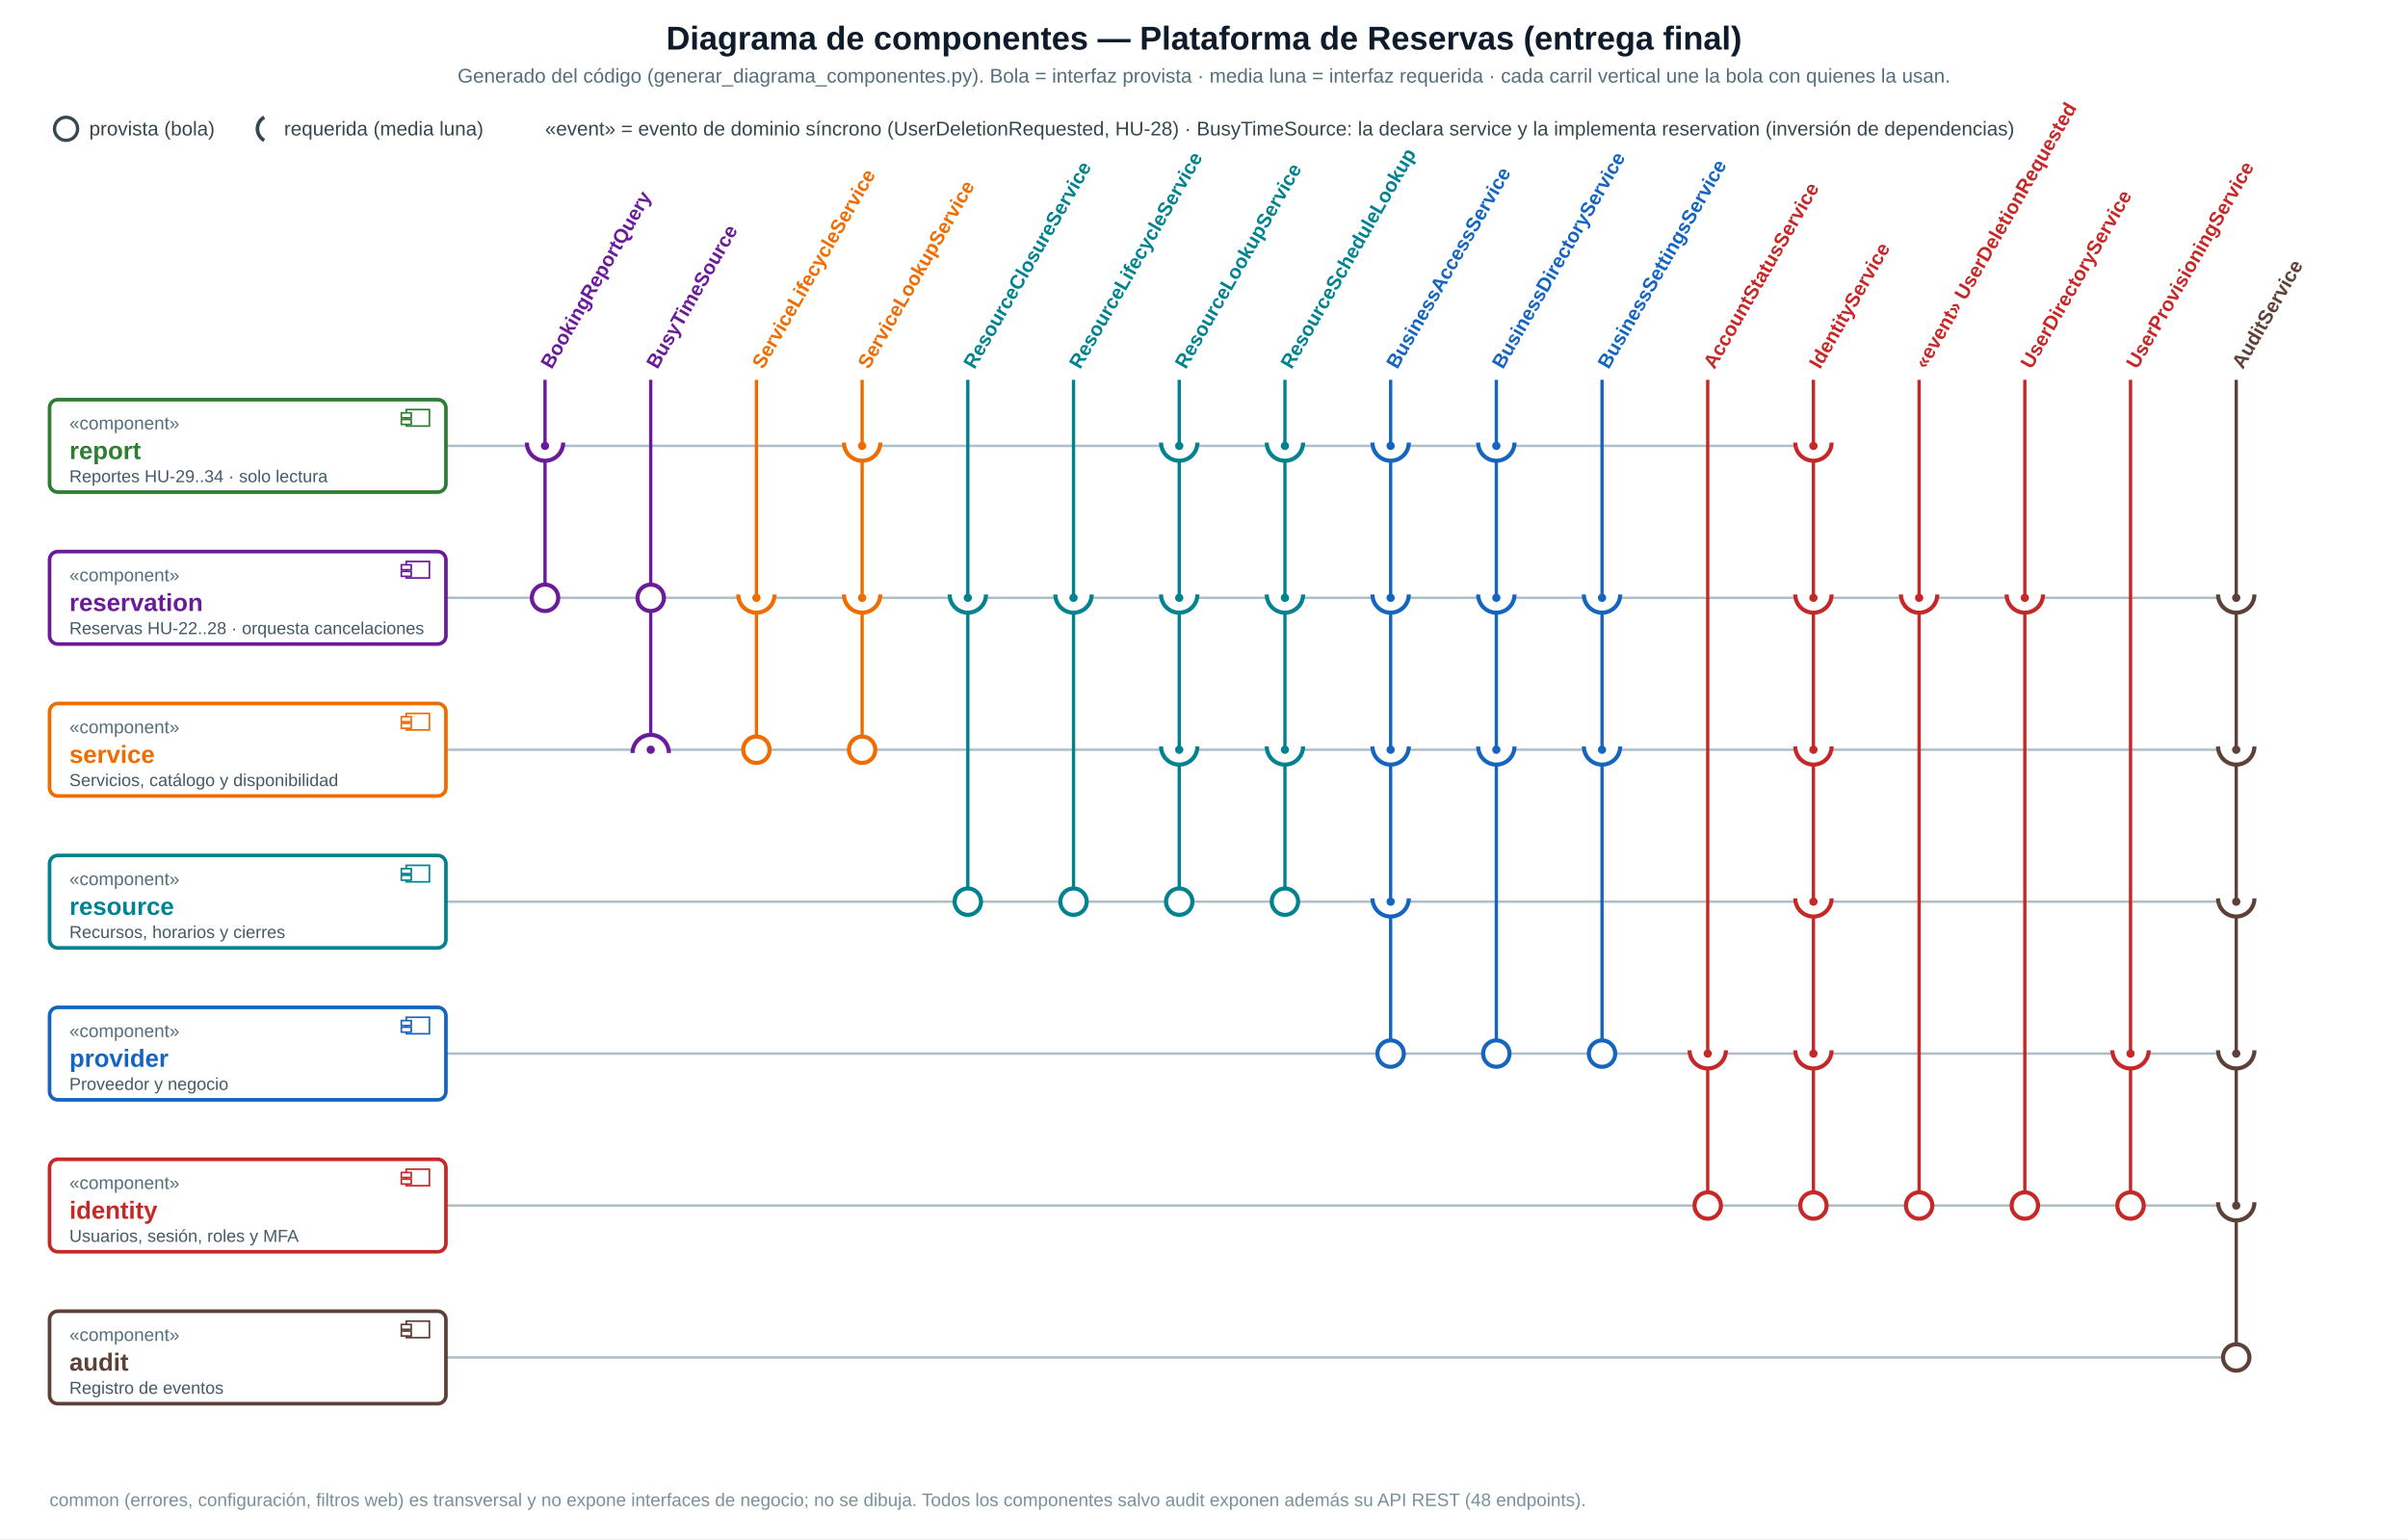
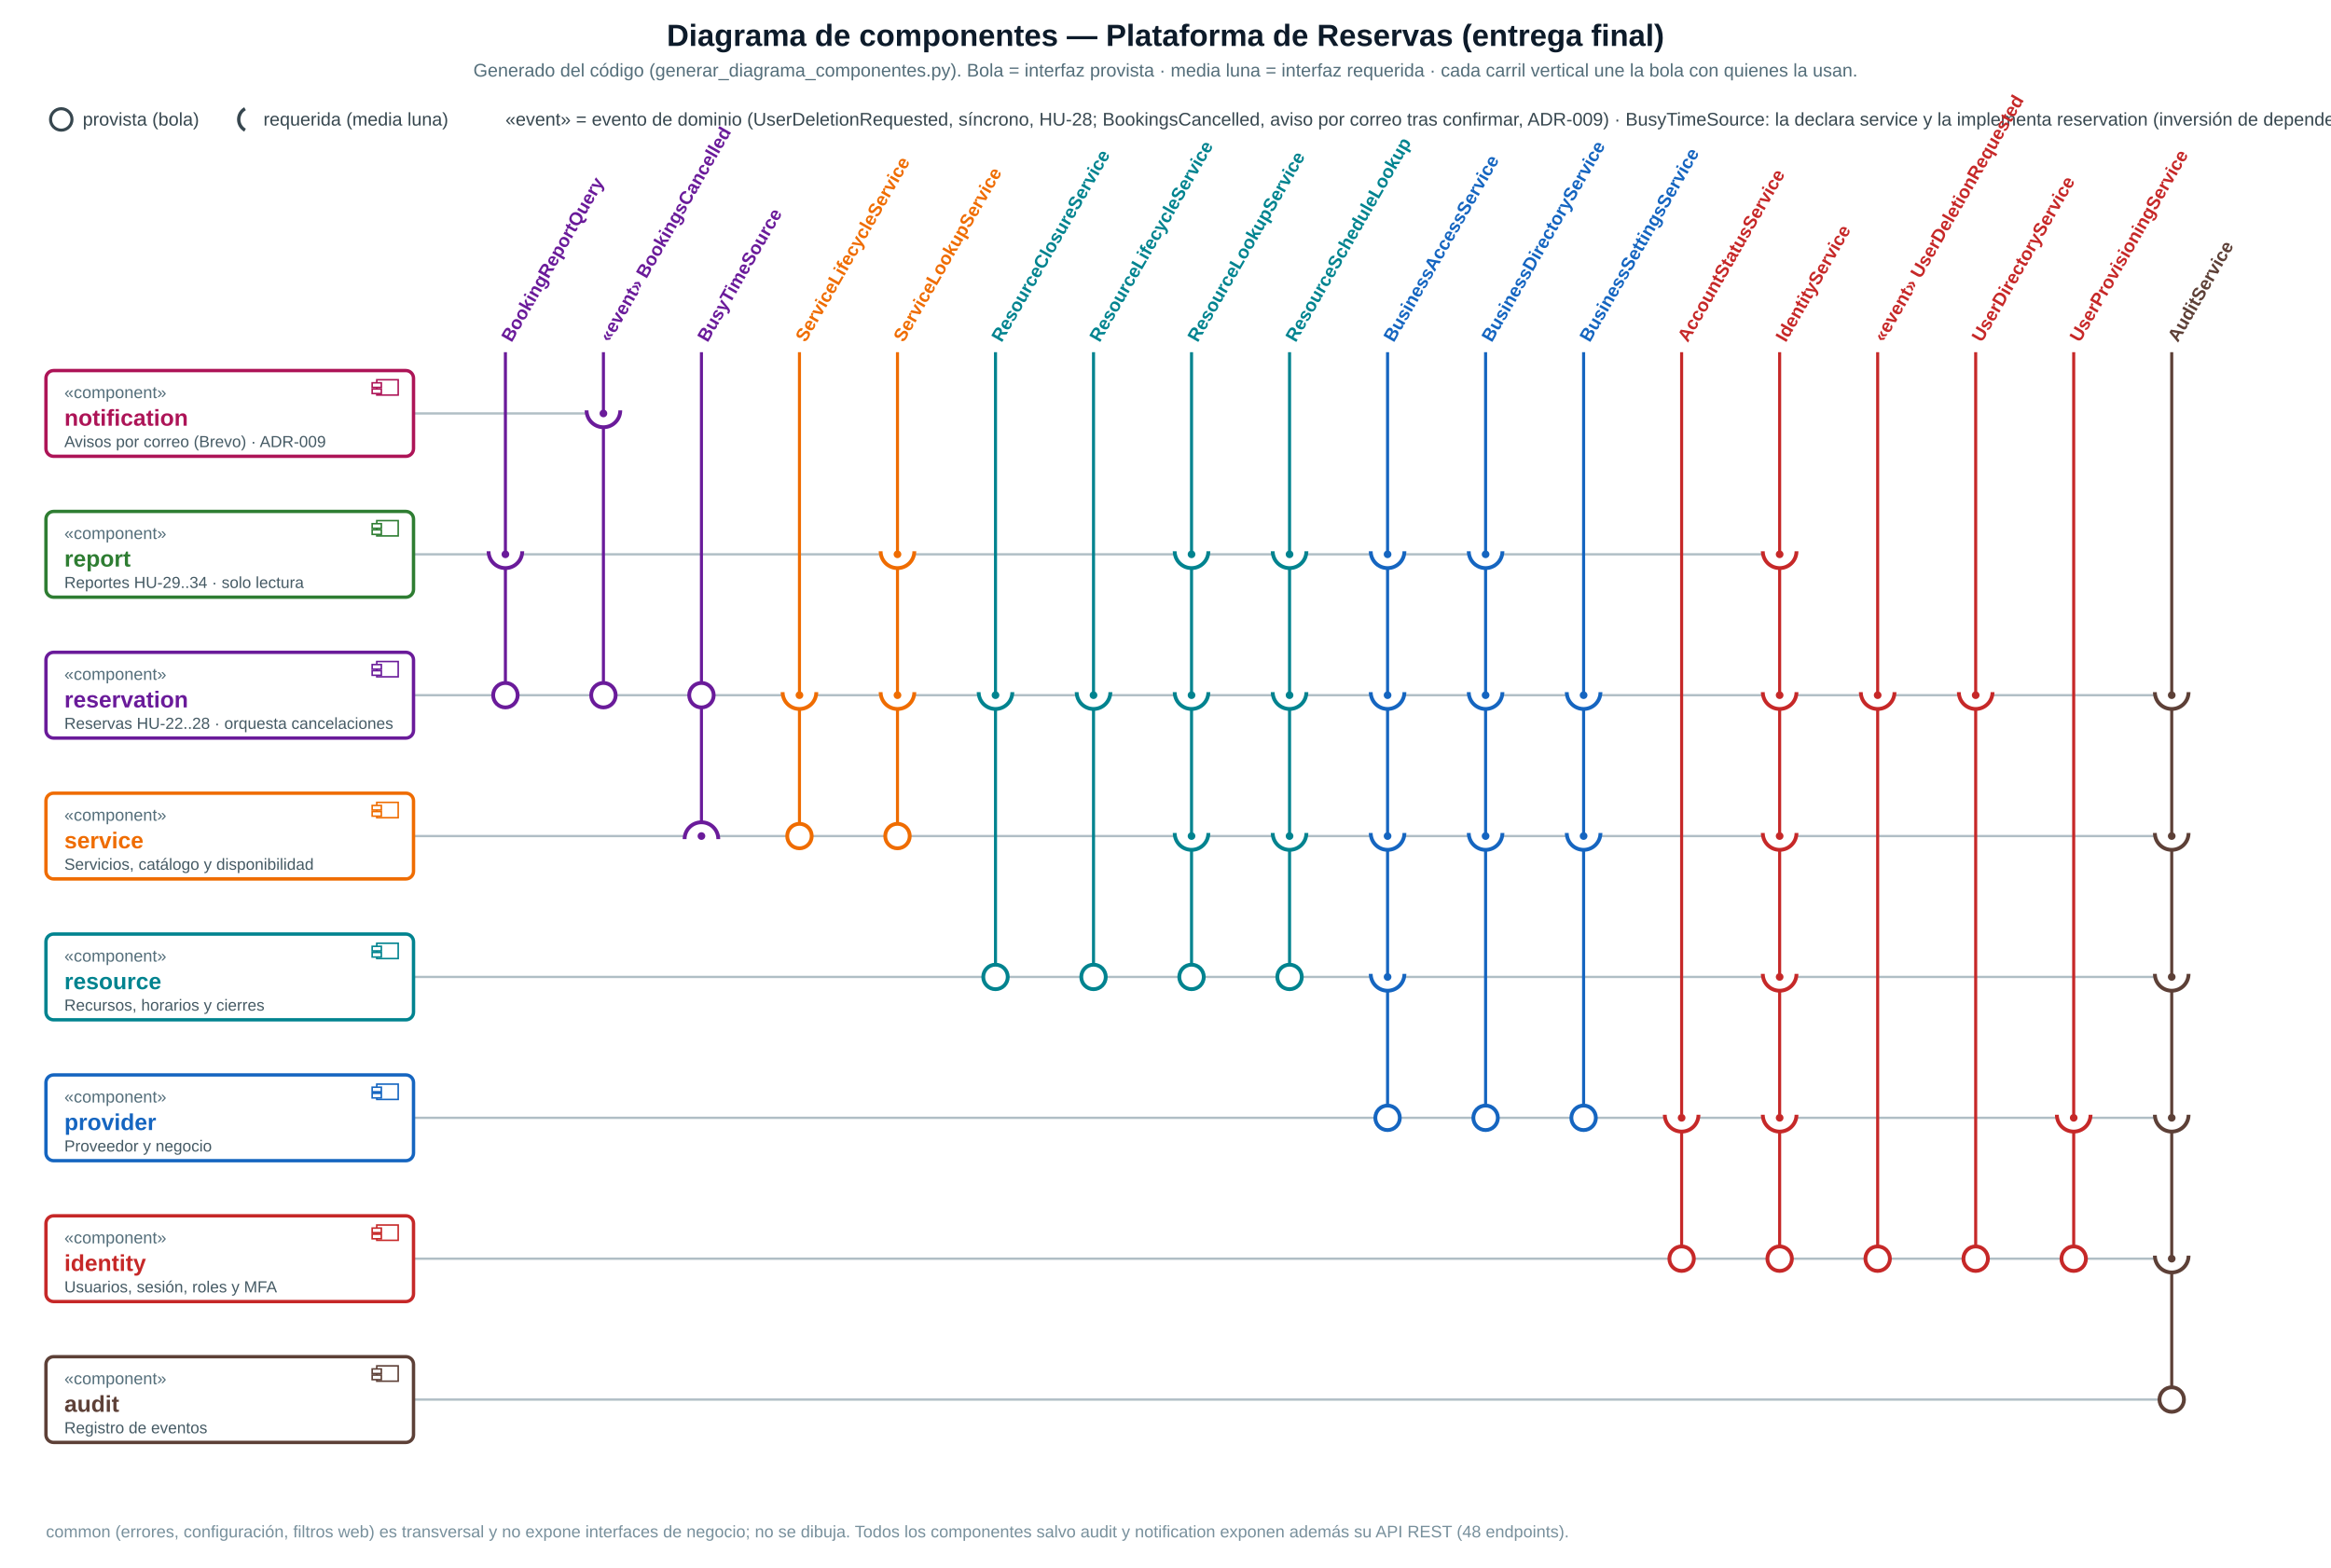
- <svg xmlns="http://www.w3.org/2000/svg" viewBox="0 0 1458 932" width="1458" height="932" font-family="Arial, Helvetica, sans-serif">
-   <rect width="1458" height="932" fill="#ffffff" />
-   <text x="729" y="30" text-anchor="middle" font-size="20" font-weight="bold" fill="#0d1b2a">Diagrama de componentes — Plataforma de Reservas (entrega final)</text>
-   <text x="729" y="50" text-anchor="middle" font-size="12" fill="#546e7a">Generado del código (generar_diagrama_componentes.py). Bola = interfaz provista · media luna = interfaz requerida · cada carril vertical une la bola con quienes la usan.</text>
+ <svg xmlns="http://www.w3.org/2000/svg" viewBox="0 0 1522 1024" width="1522" height="1024" font-family="Arial, Helvetica, sans-serif">
+   <rect width="1522" height="1024" fill="#ffffff" />
+   <text x="761" y="30" text-anchor="middle" font-size="20" font-weight="bold" fill="#0d1b2a">Diagrama de componentes — Plataforma de Reservas (entrega final)</text>
+   <text x="761" y="50" text-anchor="middle" font-size="12" fill="#546e7a">Generado del código (generar_diagrama_componentes.py). Bola = interfaz provista · media luna = interfaz requerida · cada carril vertical une la bola con quienes la usan.</text>
  <circle cx="40" cy="78" r="7" fill="#fff" stroke="#37474f" stroke-width="2" />
  <text x="54" y="82" font-size="12" fill="#37474f">provista (bola)</text>
  <path d="M 160 71 A 8 8 0 0 0 160 85" fill="none" stroke="#37474f" stroke-width="2.2" />
  <text x="172" y="82" font-size="12" fill="#37474f">requerida (media luna)</text>
-   <text x="330" y="82" font-size="12" fill="#37474f">«event» = evento de dominio síncrono (UserDeletionRequested, HU-28) · BusyTimeSource: la declara service y la implementa reservation (inversión de dependencias)</text>
-   <line x1="270" y1="270" x2="1098" y2="270" stroke="#b0bec5" stroke-width="1.5" />
-   <line x1="270" y1="362" x2="1354" y2="362" stroke="#b0bec5" stroke-width="1.5" />
-   <line x1="270" y1="454" x2="1354" y2="454" stroke="#b0bec5" stroke-width="1.5" />
-   <line x1="270" y1="546" x2="1354" y2="546" stroke="#b0bec5" stroke-width="1.5" />
-   <line x1="270" y1="638" x2="1354" y2="638" stroke="#b0bec5" stroke-width="1.5" />
-   <line x1="270" y1="730" x2="1354" y2="730" stroke="#b0bec5" stroke-width="1.5" />
-   <line x1="270" y1="822" x2="1354" y2="822" stroke="#b0bec5" stroke-width="1.5" />
+   <text x="330" y="82" font-size="12" fill="#37474f">«event» = evento de dominio (UserDeletionRequested, síncrono, HU-28; BookingsCancelled, aviso por correo tras confirmar, ADR-009) · BusyTimeSource: la declara service y la implementa reservation (inversión de dependencias)</text>
+   <line x1="270" y1="270" x2="394" y2="270" stroke="#b0bec5" stroke-width="1.5" />
+   <line x1="270" y1="362" x2="1162" y2="362" stroke="#b0bec5" stroke-width="1.5" />
+   <line x1="270" y1="454" x2="1418" y2="454" stroke="#b0bec5" stroke-width="1.5" />
+   <line x1="270" y1="546" x2="1418" y2="546" stroke="#b0bec5" stroke-width="1.5" />
+   <line x1="270" y1="638" x2="1418" y2="638" stroke="#b0bec5" stroke-width="1.5" />
+   <line x1="270" y1="730" x2="1418" y2="730" stroke="#b0bec5" stroke-width="1.5" />
+   <line x1="270" y1="822" x2="1418" y2="822" stroke="#b0bec5" stroke-width="1.5" />
+   <line x1="270" y1="914" x2="1418" y2="914" stroke="#b0bec5" stroke-width="1.5" />
  <text x="334" y="224" font-size="12" font-weight="bold" fill="#6a1b9a" transform="rotate(-60 334 224)">BookingReportQuery</text>
-   <line x1="330" y1="230" x2="330" y2="362" stroke="#6a1b9a" stroke-width="2" stroke-dasharray="1,0" />
-   <circle cx="330" cy="362" r="8" fill="#ffffff" stroke="#6a1b9a" stroke-width="2.5" />
-   <path d="M 319 268 A 11 11 0 0 0 341 268" fill="#ffffff" stroke="#6a1b9a" stroke-width="2.5" />
-   <circle cx="330" cy="270" r="2.5" fill="#6a1b9a" />
-   <text x="398" y="224" font-size="12" font-weight="bold" fill="#6a1b9a" transform="rotate(-60 398 224)">BusyTimeSource</text>
+   <line x1="330" y1="230" x2="330" y2="454" stroke="#6a1b9a" stroke-width="2" stroke-dasharray="1,0" />
+   <circle cx="330" cy="454" r="8" fill="#ffffff" stroke="#6a1b9a" stroke-width="2.5" />
+   <path d="M 319 360 A 11 11 0 0 0 341 360" fill="#ffffff" stroke="#6a1b9a" stroke-width="2.5" />
+   <circle cx="330" cy="362" r="2.5" fill="#6a1b9a" />
+   <text x="398" y="224" font-size="12" font-weight="bold" fill="#6a1b9a" transform="rotate(-60 398 224)">«event» BookingsCancelled</text>
  <line x1="394" y1="230" x2="394" y2="454" stroke="#6a1b9a" stroke-width="2" stroke-dasharray="1,0" />
-   <circle cx="394" cy="362" r="8" fill="#ffffff" stroke="#6a1b9a" stroke-width="2.5" />
-   <path d="M 383 456 A 11 11 0 0 1 405 456" fill="#ffffff" stroke="#6a1b9a" stroke-width="2.5" />
-   <circle cx="394" cy="454" r="2.5" fill="#6a1b9a" />
-   <text x="462" y="224" font-size="12" font-weight="bold" fill="#ef6c00" transform="rotate(-60 462 224)">ServiceLifecycleService</text>
-   <line x1="458" y1="230" x2="458" y2="454" stroke="#ef6c00" stroke-width="2" stroke-dasharray="1,0" />
-   <circle cx="458" cy="454" r="8" fill="#ffffff" stroke="#ef6c00" stroke-width="2.5" />
-   <path d="M 447 360 A 11 11 0 0 0 469 360" fill="#ffffff" stroke="#ef6c00" stroke-width="2.5" />
-   <circle cx="458" cy="362" r="2.5" fill="#ef6c00" />
-   <text x="526" y="224" font-size="12" font-weight="bold" fill="#ef6c00" transform="rotate(-60 526 224)">ServiceLookupService</text>
-   <line x1="522" y1="230" x2="522" y2="454" stroke="#ef6c00" stroke-width="2" stroke-dasharray="1,0" />
-   <circle cx="522" cy="454" r="8" fill="#ffffff" stroke="#ef6c00" stroke-width="2.5" />
-   <path d="M 511 268 A 11 11 0 0 0 533 268" fill="#ffffff" stroke="#ef6c00" stroke-width="2.5" />
-   <circle cx="522" cy="270" r="2.5" fill="#ef6c00" />
-   <path d="M 511 360 A 11 11 0 0 0 533 360" fill="#ffffff" stroke="#ef6c00" stroke-width="2.5" />
-   <circle cx="522" cy="362" r="2.5" fill="#ef6c00" />
-   <text x="590" y="224" font-size="12" font-weight="bold" fill="#00838f" transform="rotate(-60 590 224)">ResourceClosureService</text>
-   <line x1="586" y1="230" x2="586" y2="546" stroke="#00838f" stroke-width="2" stroke-dasharray="1,0" />
-   <circle cx="586" cy="546" r="8" fill="#ffffff" stroke="#00838f" stroke-width="2.5" />
-   <path d="M 575 360 A 11 11 0 0 0 597 360" fill="#ffffff" stroke="#00838f" stroke-width="2.5" />
-   <circle cx="586" cy="362" r="2.5" fill="#00838f" />
-   <text x="654" y="224" font-size="12" font-weight="bold" fill="#00838f" transform="rotate(-60 654 224)">ResourceLifecycleService</text>
-   <line x1="650" y1="230" x2="650" y2="546" stroke="#00838f" stroke-width="2" stroke-dasharray="1,0" />
-   <circle cx="650" cy="546" r="8" fill="#ffffff" stroke="#00838f" stroke-width="2.5" />
-   <path d="M 639 360 A 11 11 0 0 0 661 360" fill="#ffffff" stroke="#00838f" stroke-width="2.5" />
-   <circle cx="650" cy="362" r="2.5" fill="#00838f" />
-   <text x="718" y="224" font-size="12" font-weight="bold" fill="#00838f" transform="rotate(-60 718 224)">ResourceLookupService</text>
-   <line x1="714" y1="230" x2="714" y2="546" stroke="#00838f" stroke-width="2" stroke-dasharray="1,0" />
-   <circle cx="714" cy="546" r="8" fill="#ffffff" stroke="#00838f" stroke-width="2.5" />
-   <path d="M 703 268 A 11 11 0 0 0 725 268" fill="#ffffff" stroke="#00838f" stroke-width="2.5" />
-   <circle cx="714" cy="270" r="2.5" fill="#00838f" />
-   <path d="M 703 360 A 11 11 0 0 0 725 360" fill="#ffffff" stroke="#00838f" stroke-width="2.5" />
-   <circle cx="714" cy="362" r="2.5" fill="#00838f" />
+   <circle cx="394" cy="454" r="8" fill="#ffffff" stroke="#6a1b9a" stroke-width="2.5" />
+   <path d="M 383 268 A 11 11 0 0 0 405 268" fill="#ffffff" stroke="#6a1b9a" stroke-width="2.5" />
+   <circle cx="394" cy="270" r="2.5" fill="#6a1b9a" />
+   <text x="462" y="224" font-size="12" font-weight="bold" fill="#6a1b9a" transform="rotate(-60 462 224)">BusyTimeSource</text>
+   <line x1="458" y1="230" x2="458" y2="546" stroke="#6a1b9a" stroke-width="2" stroke-dasharray="1,0" />
+   <circle cx="458" cy="454" r="8" fill="#ffffff" stroke="#6a1b9a" stroke-width="2.5" />
+   <path d="M 447 548 A 11 11 0 0 1 469 548" fill="#ffffff" stroke="#6a1b9a" stroke-width="2.5" />
+   <circle cx="458" cy="546" r="2.5" fill="#6a1b9a" />
+   <text x="526" y="224" font-size="12" font-weight="bold" fill="#ef6c00" transform="rotate(-60 526 224)">ServiceLifecycleService</text>
+   <line x1="522" y1="230" x2="522" y2="546" stroke="#ef6c00" stroke-width="2" stroke-dasharray="1,0" />
+   <circle cx="522" cy="546" r="8" fill="#ffffff" stroke="#ef6c00" stroke-width="2.5" />
+   <path d="M 511 452 A 11 11 0 0 0 533 452" fill="#ffffff" stroke="#ef6c00" stroke-width="2.5" />
+   <circle cx="522" cy="454" r="2.5" fill="#ef6c00" />
+   <text x="590" y="224" font-size="12" font-weight="bold" fill="#ef6c00" transform="rotate(-60 590 224)">ServiceLookupService</text>
+   <line x1="586" y1="230" x2="586" y2="546" stroke="#ef6c00" stroke-width="2" stroke-dasharray="1,0" />
+   <circle cx="586" cy="546" r="8" fill="#ffffff" stroke="#ef6c00" stroke-width="2.5" />
+   <path d="M 575 360 A 11 11 0 0 0 597 360" fill="#ffffff" stroke="#ef6c00" stroke-width="2.5" />
+   <circle cx="586" cy="362" r="2.5" fill="#ef6c00" />
+   <path d="M 575 452 A 11 11 0 0 0 597 452" fill="#ffffff" stroke="#ef6c00" stroke-width="2.5" />
+   <circle cx="586" cy="454" r="2.5" fill="#ef6c00" />
+   <text x="654" y="224" font-size="12" font-weight="bold" fill="#00838f" transform="rotate(-60 654 224)">ResourceClosureService</text>
+   <line x1="650" y1="230" x2="650" y2="638" stroke="#00838f" stroke-width="2" stroke-dasharray="1,0" />
+   <circle cx="650" cy="638" r="8" fill="#ffffff" stroke="#00838f" stroke-width="2.5" />
+   <path d="M 639 452 A 11 11 0 0 0 661 452" fill="#ffffff" stroke="#00838f" stroke-width="2.5" />
+   <circle cx="650" cy="454" r="2.5" fill="#00838f" />
+   <text x="718" y="224" font-size="12" font-weight="bold" fill="#00838f" transform="rotate(-60 718 224)">ResourceLifecycleService</text>
+   <line x1="714" y1="230" x2="714" y2="638" stroke="#00838f" stroke-width="2" stroke-dasharray="1,0" />
+   <circle cx="714" cy="638" r="8" fill="#ffffff" stroke="#00838f" stroke-width="2.5" />
  <path d="M 703 452 A 11 11 0 0 0 725 452" fill="#ffffff" stroke="#00838f" stroke-width="2.5" />
  <circle cx="714" cy="454" r="2.5" fill="#00838f" />
-   <text x="782" y="224" font-size="12" font-weight="bold" fill="#00838f" transform="rotate(-60 782 224)">ResourceScheduleLookup</text>
-   <line x1="778" y1="230" x2="778" y2="546" stroke="#00838f" stroke-width="2" stroke-dasharray="1,0" />
-   <circle cx="778" cy="546" r="8" fill="#ffffff" stroke="#00838f" stroke-width="2.5" />
-   <path d="M 767 268 A 11 11 0 0 0 789 268" fill="#ffffff" stroke="#00838f" stroke-width="2.5" />
-   <circle cx="778" cy="270" r="2.5" fill="#00838f" />
+   <text x="782" y="224" font-size="12" font-weight="bold" fill="#00838f" transform="rotate(-60 782 224)">ResourceLookupService</text>
+   <line x1="778" y1="230" x2="778" y2="638" stroke="#00838f" stroke-width="2" stroke-dasharray="1,0" />
+   <circle cx="778" cy="638" r="8" fill="#ffffff" stroke="#00838f" stroke-width="2.5" />
  <path d="M 767 360 A 11 11 0 0 0 789 360" fill="#ffffff" stroke="#00838f" stroke-width="2.5" />
  <circle cx="778" cy="362" r="2.5" fill="#00838f" />
  <path d="M 767 452 A 11 11 0 0 0 789 452" fill="#ffffff" stroke="#00838f" stroke-width="2.5" />
  <circle cx="778" cy="454" r="2.5" fill="#00838f" />
-   <text x="846" y="224" font-size="12" font-weight="bold" fill="#1565c0" transform="rotate(-60 846 224)">BusinessAccessService</text>
-   <line x1="842" y1="230" x2="842" y2="638" stroke="#1565c0" stroke-width="2" stroke-dasharray="1,0" />
-   <circle cx="842" cy="638" r="8" fill="#ffffff" stroke="#1565c0" stroke-width="2.5" />
-   <path d="M 831 268 A 11 11 0 0 0 853 268" fill="#ffffff" stroke="#1565c0" stroke-width="2.5" />
-   <circle cx="842" cy="270" r="2.5" fill="#1565c0" />
-   <path d="M 831 360 A 11 11 0 0 0 853 360" fill="#ffffff" stroke="#1565c0" stroke-width="2.5" />
-   <circle cx="842" cy="362" r="2.5" fill="#1565c0" />
-   <path d="M 831 452 A 11 11 0 0 0 853 452" fill="#ffffff" stroke="#1565c0" stroke-width="2.5" />
-   <circle cx="842" cy="454" r="2.5" fill="#1565c0" />
-   <path d="M 831 544 A 11 11 0 0 0 853 544" fill="#ffffff" stroke="#1565c0" stroke-width="2.5" />
-   <circle cx="842" cy="546" r="2.5" fill="#1565c0" />
-   <text x="910" y="224" font-size="12" font-weight="bold" fill="#1565c0" transform="rotate(-60 910 224)">BusinessDirectoryService</text>
-   <line x1="906" y1="230" x2="906" y2="638" stroke="#1565c0" stroke-width="2" stroke-dasharray="1,0" />
-   <circle cx="906" cy="638" r="8" fill="#ffffff" stroke="#1565c0" stroke-width="2.5" />
-   <path d="M 895 268 A 11 11 0 0 0 917 268" fill="#ffffff" stroke="#1565c0" stroke-width="2.5" />
-   <circle cx="906" cy="270" r="2.5" fill="#1565c0" />
+   <path d="M 767 544 A 11 11 0 0 0 789 544" fill="#ffffff" stroke="#00838f" stroke-width="2.5" />
+   <circle cx="778" cy="546" r="2.5" fill="#00838f" />
+   <text x="846" y="224" font-size="12" font-weight="bold" fill="#00838f" transform="rotate(-60 846 224)">ResourceScheduleLookup</text>
+   <line x1="842" y1="230" x2="842" y2="638" stroke="#00838f" stroke-width="2" stroke-dasharray="1,0" />
+   <circle cx="842" cy="638" r="8" fill="#ffffff" stroke="#00838f" stroke-width="2.5" />
+   <path d="M 831 360 A 11 11 0 0 0 853 360" fill="#ffffff" stroke="#00838f" stroke-width="2.5" />
+   <circle cx="842" cy="362" r="2.5" fill="#00838f" />
+   <path d="M 831 452 A 11 11 0 0 0 853 452" fill="#ffffff" stroke="#00838f" stroke-width="2.5" />
+   <circle cx="842" cy="454" r="2.5" fill="#00838f" />
+   <path d="M 831 544 A 11 11 0 0 0 853 544" fill="#ffffff" stroke="#00838f" stroke-width="2.5" />
+   <circle cx="842" cy="546" r="2.5" fill="#00838f" />
+   <text x="910" y="224" font-size="12" font-weight="bold" fill="#1565c0" transform="rotate(-60 910 224)">BusinessAccessService</text>
+   <line x1="906" y1="230" x2="906" y2="730" stroke="#1565c0" stroke-width="2" stroke-dasharray="1,0" />
+   <circle cx="906" cy="730" r="8" fill="#ffffff" stroke="#1565c0" stroke-width="2.5" />
  <path d="M 895 360 A 11 11 0 0 0 917 360" fill="#ffffff" stroke="#1565c0" stroke-width="2.5" />
  <circle cx="906" cy="362" r="2.5" fill="#1565c0" />
  <path d="M 895 452 A 11 11 0 0 0 917 452" fill="#ffffff" stroke="#1565c0" stroke-width="2.5" />
  <circle cx="906" cy="454" r="2.5" fill="#1565c0" />
-   <text x="974" y="224" font-size="12" font-weight="bold" fill="#1565c0" transform="rotate(-60 974 224)">BusinessSettingsService</text>
-   <line x1="970" y1="230" x2="970" y2="638" stroke="#1565c0" stroke-width="2" stroke-dasharray="1,0" />
-   <circle cx="970" cy="638" r="8" fill="#ffffff" stroke="#1565c0" stroke-width="2.5" />
+   <path d="M 895 544 A 11 11 0 0 0 917 544" fill="#ffffff" stroke="#1565c0" stroke-width="2.5" />
+   <circle cx="906" cy="546" r="2.5" fill="#1565c0" />
+   <path d="M 895 636 A 11 11 0 0 0 917 636" fill="#ffffff" stroke="#1565c0" stroke-width="2.5" />
+   <circle cx="906" cy="638" r="2.5" fill="#1565c0" />
+   <text x="974" y="224" font-size="12" font-weight="bold" fill="#1565c0" transform="rotate(-60 974 224)">BusinessDirectoryService</text>
+   <line x1="970" y1="230" x2="970" y2="730" stroke="#1565c0" stroke-width="2" stroke-dasharray="1,0" />
+   <circle cx="970" cy="730" r="8" fill="#ffffff" stroke="#1565c0" stroke-width="2.5" />
  <path d="M 959 360 A 11 11 0 0 0 981 360" fill="#ffffff" stroke="#1565c0" stroke-width="2.5" />
  <circle cx="970" cy="362" r="2.5" fill="#1565c0" />
  <path d="M 959 452 A 11 11 0 0 0 981 452" fill="#ffffff" stroke="#1565c0" stroke-width="2.5" />
  <circle cx="970" cy="454" r="2.5" fill="#1565c0" />
-   <text x="1038" y="224" font-size="12" font-weight="bold" fill="#c62828" transform="rotate(-60 1038 224)">AccountStatusService</text>
-   <line x1="1034" y1="230" x2="1034" y2="730" stroke="#c62828" stroke-width="2" stroke-dasharray="1,0" />
-   <circle cx="1034" cy="730" r="8" fill="#ffffff" stroke="#c62828" stroke-width="2.5" />
-   <path d="M 1023 636 A 11 11 0 0 0 1045 636" fill="#ffffff" stroke="#c62828" stroke-width="2.5" />
-   <circle cx="1034" cy="638" r="2.5" fill="#c62828" />
-   <text x="1102" y="224" font-size="12" font-weight="bold" fill="#c62828" transform="rotate(-60 1102 224)">IdentityService</text>
-   <line x1="1098" y1="230" x2="1098" y2="730" stroke="#c62828" stroke-width="2" stroke-dasharray="1,0" />
-   <circle cx="1098" cy="730" r="8" fill="#ffffff" stroke="#c62828" stroke-width="2.5" />
-   <path d="M 1087 268 A 11 11 0 0 0 1109 268" fill="#ffffff" stroke="#c62828" stroke-width="2.5" />
-   <circle cx="1098" cy="270" r="2.5" fill="#c62828" />
-   <path d="M 1087 360 A 11 11 0 0 0 1109 360" fill="#ffffff" stroke="#c62828" stroke-width="2.5" />
-   <circle cx="1098" cy="362" r="2.5" fill="#c62828" />
-   <path d="M 1087 452 A 11 11 0 0 0 1109 452" fill="#ffffff" stroke="#c62828" stroke-width="2.5" />
-   <circle cx="1098" cy="454" r="2.5" fill="#c62828" />
-   <path d="M 1087 544 A 11 11 0 0 0 1109 544" fill="#ffffff" stroke="#c62828" stroke-width="2.5" />
-   <circle cx="1098" cy="546" r="2.5" fill="#c62828" />
-   <path d="M 1087 636 A 11 11 0 0 0 1109 636" fill="#ffffff" stroke="#c62828" stroke-width="2.5" />
-   <circle cx="1098" cy="638" r="2.5" fill="#c62828" />
-   <text x="1166" y="224" font-size="12" font-weight="bold" fill="#c62828" transform="rotate(-60 1166 224)">«event» UserDeletionRequested</text>
-   <line x1="1162" y1="230" x2="1162" y2="730" stroke="#c62828" stroke-width="2" stroke-dasharray="1,0" />
-   <circle cx="1162" cy="730" r="8" fill="#ffffff" stroke="#c62828" stroke-width="2.5" />
+   <path d="M 959 544 A 11 11 0 0 0 981 544" fill="#ffffff" stroke="#1565c0" stroke-width="2.5" />
+   <circle cx="970" cy="546" r="2.5" fill="#1565c0" />
+   <text x="1038" y="224" font-size="12" font-weight="bold" fill="#1565c0" transform="rotate(-60 1038 224)">BusinessSettingsService</text>
+   <line x1="1034" y1="230" x2="1034" y2="730" stroke="#1565c0" stroke-width="2" stroke-dasharray="1,0" />
+   <circle cx="1034" cy="730" r="8" fill="#ffffff" stroke="#1565c0" stroke-width="2.5" />
+   <path d="M 1023 452 A 11 11 0 0 0 1045 452" fill="#ffffff" stroke="#1565c0" stroke-width="2.5" />
+   <circle cx="1034" cy="454" r="2.5" fill="#1565c0" />
+   <path d="M 1023 544 A 11 11 0 0 0 1045 544" fill="#ffffff" stroke="#1565c0" stroke-width="2.5" />
+   <circle cx="1034" cy="546" r="2.5" fill="#1565c0" />
+   <text x="1102" y="224" font-size="12" font-weight="bold" fill="#c62828" transform="rotate(-60 1102 224)">AccountStatusService</text>
+   <line x1="1098" y1="230" x2="1098" y2="822" stroke="#c62828" stroke-width="2" stroke-dasharray="1,0" />
+   <circle cx="1098" cy="822" r="8" fill="#ffffff" stroke="#c62828" stroke-width="2.5" />
+   <path d="M 1087 728 A 11 11 0 0 0 1109 728" fill="#ffffff" stroke="#c62828" stroke-width="2.5" />
+   <circle cx="1098" cy="730" r="2.5" fill="#c62828" />
+   <text x="1166" y="224" font-size="12" font-weight="bold" fill="#c62828" transform="rotate(-60 1166 224)">IdentityService</text>
+   <line x1="1162" y1="230" x2="1162" y2="822" stroke="#c62828" stroke-width="2" stroke-dasharray="1,0" />
+   <circle cx="1162" cy="822" r="8" fill="#ffffff" stroke="#c62828" stroke-width="2.5" />
  <path d="M 1151 360 A 11 11 0 0 0 1173 360" fill="#ffffff" stroke="#c62828" stroke-width="2.5" />
  <circle cx="1162" cy="362" r="2.5" fill="#c62828" />
-   <text x="1230" y="224" font-size="12" font-weight="bold" fill="#c62828" transform="rotate(-60 1230 224)">UserDirectoryService</text>
-   <line x1="1226" y1="230" x2="1226" y2="730" stroke="#c62828" stroke-width="2" stroke-dasharray="1,0" />
-   <circle cx="1226" cy="730" r="8" fill="#ffffff" stroke="#c62828" stroke-width="2.5" />
-   <path d="M 1215 360 A 11 11 0 0 0 1237 360" fill="#ffffff" stroke="#c62828" stroke-width="2.5" />
-   <circle cx="1226" cy="362" r="2.5" fill="#c62828" />
-   <text x="1294" y="224" font-size="12" font-weight="bold" fill="#c62828" transform="rotate(-60 1294 224)">UserProvisioningService</text>
-   <line x1="1290" y1="230" x2="1290" y2="730" stroke="#c62828" stroke-width="2" stroke-dasharray="1,0" />
-   <circle cx="1290" cy="730" r="8" fill="#ffffff" stroke="#c62828" stroke-width="2.5" />
-   <path d="M 1279 636 A 11 11 0 0 0 1301 636" fill="#ffffff" stroke="#c62828" stroke-width="2.5" />
-   <circle cx="1290" cy="638" r="2.5" fill="#c62828" />
-   <text x="1358" y="224" font-size="12" font-weight="bold" fill="#5d4037" transform="rotate(-60 1358 224)">AuditService</text>
-   <line x1="1354" y1="230" x2="1354" y2="822" stroke="#5d4037" stroke-width="2" stroke-dasharray="1,0" />
-   <circle cx="1354" cy="822" r="8" fill="#ffffff" stroke="#5d4037" stroke-width="2.5" />
-   <path d="M 1343 360 A 11 11 0 0 0 1365 360" fill="#ffffff" stroke="#5d4037" stroke-width="2.5" />
-   <circle cx="1354" cy="362" r="2.5" fill="#5d4037" />
-   <path d="M 1343 452 A 11 11 0 0 0 1365 452" fill="#ffffff" stroke="#5d4037" stroke-width="2.5" />
-   <circle cx="1354" cy="454" r="2.5" fill="#5d4037" />
-   <path d="M 1343 544 A 11 11 0 0 0 1365 544" fill="#ffffff" stroke="#5d4037" stroke-width="2.5" />
-   <circle cx="1354" cy="546" r="2.5" fill="#5d4037" />
-   <path d="M 1343 636 A 11 11 0 0 0 1365 636" fill="#ffffff" stroke="#5d4037" stroke-width="2.5" />
-   <circle cx="1354" cy="638" r="2.5" fill="#5d4037" />
-   <path d="M 1343 728 A 11 11 0 0 0 1365 728" fill="#ffffff" stroke="#5d4037" stroke-width="2.5" />
-   <circle cx="1354" cy="730" r="2.5" fill="#5d4037" />
-   <rect x="30" y="242" width="240" height="56" rx="5" fill="#ffffff" stroke="#2e7d32" stroke-width="2.2" />
-   <rect x="246" y="248" width="14" height="10" fill="#fff" stroke="#2e7d32" />
-   <rect x="243" y="250" width="6" height="3" fill="#fff" stroke="#2e7d32" />
-   <rect x="243" y="254" width="6" height="3" fill="#fff" stroke="#2e7d32" />
+   <path d="M 1151 452 A 11 11 0 0 0 1173 452" fill="#ffffff" stroke="#c62828" stroke-width="2.5" />
+   <circle cx="1162" cy="454" r="2.5" fill="#c62828" />
+   <path d="M 1151 544 A 11 11 0 0 0 1173 544" fill="#ffffff" stroke="#c62828" stroke-width="2.5" />
+   <circle cx="1162" cy="546" r="2.5" fill="#c62828" />
+   <path d="M 1151 636 A 11 11 0 0 0 1173 636" fill="#ffffff" stroke="#c62828" stroke-width="2.5" />
+   <circle cx="1162" cy="638" r="2.5" fill="#c62828" />
+   <path d="M 1151 728 A 11 11 0 0 0 1173 728" fill="#ffffff" stroke="#c62828" stroke-width="2.5" />
+   <circle cx="1162" cy="730" r="2.5" fill="#c62828" />
+   <text x="1230" y="224" font-size="12" font-weight="bold" fill="#c62828" transform="rotate(-60 1230 224)">«event» UserDeletionRequested</text>
+   <line x1="1226" y1="230" x2="1226" y2="822" stroke="#c62828" stroke-width="2" stroke-dasharray="1,0" />
+   <circle cx="1226" cy="822" r="8" fill="#ffffff" stroke="#c62828" stroke-width="2.5" />
+   <path d="M 1215 452 A 11 11 0 0 0 1237 452" fill="#ffffff" stroke="#c62828" stroke-width="2.5" />
+   <circle cx="1226" cy="454" r="2.5" fill="#c62828" />
+   <text x="1294" y="224" font-size="12" font-weight="bold" fill="#c62828" transform="rotate(-60 1294 224)">UserDirectoryService</text>
+   <line x1="1290" y1="230" x2="1290" y2="822" stroke="#c62828" stroke-width="2" stroke-dasharray="1,0" />
+   <circle cx="1290" cy="822" r="8" fill="#ffffff" stroke="#c62828" stroke-width="2.5" />
+   <path d="M 1279 452 A 11 11 0 0 0 1301 452" fill="#ffffff" stroke="#c62828" stroke-width="2.5" />
+   <circle cx="1290" cy="454" r="2.5" fill="#c62828" />
+   <text x="1358" y="224" font-size="12" font-weight="bold" fill="#c62828" transform="rotate(-60 1358 224)">UserProvisioningService</text>
+   <line x1="1354" y1="230" x2="1354" y2="822" stroke="#c62828" stroke-width="2" stroke-dasharray="1,0" />
+   <circle cx="1354" cy="822" r="8" fill="#ffffff" stroke="#c62828" stroke-width="2.5" />
+   <path d="M 1343 728 A 11 11 0 0 0 1365 728" fill="#ffffff" stroke="#c62828" stroke-width="2.5" />
+   <circle cx="1354" cy="730" r="2.5" fill="#c62828" />
+   <text x="1422" y="224" font-size="12" font-weight="bold" fill="#5d4037" transform="rotate(-60 1422 224)">AuditService</text>
+   <line x1="1418" y1="230" x2="1418" y2="914" stroke="#5d4037" stroke-width="2" stroke-dasharray="1,0" />
+   <circle cx="1418" cy="914" r="8" fill="#ffffff" stroke="#5d4037" stroke-width="2.5" />
+   <path d="M 1407 452 A 11 11 0 0 0 1429 452" fill="#ffffff" stroke="#5d4037" stroke-width="2.5" />
+   <circle cx="1418" cy="454" r="2.5" fill="#5d4037" />
+   <path d="M 1407 544 A 11 11 0 0 0 1429 544" fill="#ffffff" stroke="#5d4037" stroke-width="2.5" />
+   <circle cx="1418" cy="546" r="2.5" fill="#5d4037" />
+   <path d="M 1407 636 A 11 11 0 0 0 1429 636" fill="#ffffff" stroke="#5d4037" stroke-width="2.5" />
+   <circle cx="1418" cy="638" r="2.5" fill="#5d4037" />
+   <path d="M 1407 728 A 11 11 0 0 0 1429 728" fill="#ffffff" stroke="#5d4037" stroke-width="2.5" />
+   <circle cx="1418" cy="730" r="2.5" fill="#5d4037" />
+   <path d="M 1407 820 A 11 11 0 0 0 1429 820" fill="#ffffff" stroke="#5d4037" stroke-width="2.5" />
+   <circle cx="1418" cy="822" r="2.5" fill="#5d4037" />
+   <rect x="30" y="242" width="240" height="56" rx="5" fill="#ffffff" stroke="#ad1457" stroke-width="2.2" />
+   <rect x="246" y="248" width="14" height="10" fill="#fff" stroke="#ad1457" />
+   <rect x="243" y="250" width="6" height="3" fill="#fff" stroke="#ad1457" />
+   <rect x="243" y="254" width="6" height="3" fill="#fff" stroke="#ad1457" />
  <text x="42" y="260" font-size="11" fill="#546e7a">«component»</text>
-   <text x="42" y="278" font-size="15" font-weight="bold" fill="#2e7d32">report</text>
-   <text x="42" y="292" font-size="10.5" fill="#455a64">Reportes HU-29..34 · solo lectura</text>
-   <rect x="30" y="334" width="240" height="56" rx="5" fill="#ffffff" stroke="#6a1b9a" stroke-width="2.2" />
-   <rect x="246" y="340" width="14" height="10" fill="#fff" stroke="#6a1b9a" />
-   <rect x="243" y="342" width="6" height="3" fill="#fff" stroke="#6a1b9a" />
-   <rect x="243" y="346" width="6" height="3" fill="#fff" stroke="#6a1b9a" />
+   <text x="42" y="278" font-size="15" font-weight="bold" fill="#ad1457">notification</text>
+   <text x="42" y="292" font-size="10.5" fill="#455a64">Avisos por correo (Brevo) · ADR-009</text>
+   <rect x="30" y="334" width="240" height="56" rx="5" fill="#ffffff" stroke="#2e7d32" stroke-width="2.2" />
+   <rect x="246" y="340" width="14" height="10" fill="#fff" stroke="#2e7d32" />
+   <rect x="243" y="342" width="6" height="3" fill="#fff" stroke="#2e7d32" />
+   <rect x="243" y="346" width="6" height="3" fill="#fff" stroke="#2e7d32" />
  <text x="42" y="352" font-size="11" fill="#546e7a">«component»</text>
-   <text x="42" y="370" font-size="15" font-weight="bold" fill="#6a1b9a">reservation</text>
-   <text x="42" y="384" font-size="10.5" fill="#455a64">Reservas HU-22..28 · orquesta cancelaciones</text>
-   <rect x="30" y="426" width="240" height="56" rx="5" fill="#ffffff" stroke="#ef6c00" stroke-width="2.2" />
-   <rect x="246" y="432" width="14" height="10" fill="#fff" stroke="#ef6c00" />
-   <rect x="243" y="434" width="6" height="3" fill="#fff" stroke="#ef6c00" />
-   <rect x="243" y="438" width="6" height="3" fill="#fff" stroke="#ef6c00" />
+   <text x="42" y="370" font-size="15" font-weight="bold" fill="#2e7d32">report</text>
+   <text x="42" y="384" font-size="10.5" fill="#455a64">Reportes HU-29..34 · solo lectura</text>
+   <rect x="30" y="426" width="240" height="56" rx="5" fill="#ffffff" stroke="#6a1b9a" stroke-width="2.2" />
+   <rect x="246" y="432" width="14" height="10" fill="#fff" stroke="#6a1b9a" />
+   <rect x="243" y="434" width="6" height="3" fill="#fff" stroke="#6a1b9a" />
+   <rect x="243" y="438" width="6" height="3" fill="#fff" stroke="#6a1b9a" />
  <text x="42" y="444" font-size="11" fill="#546e7a">«component»</text>
-   <text x="42" y="462" font-size="15" font-weight="bold" fill="#ef6c00">service</text>
-   <text x="42" y="476" font-size="10.5" fill="#455a64">Servicios, catálogo y disponibilidad</text>
-   <rect x="30" y="518" width="240" height="56" rx="5" fill="#ffffff" stroke="#00838f" stroke-width="2.2" />
-   <rect x="246" y="524" width="14" height="10" fill="#fff" stroke="#00838f" />
-   <rect x="243" y="526" width="6" height="3" fill="#fff" stroke="#00838f" />
-   <rect x="243" y="530" width="6" height="3" fill="#fff" stroke="#00838f" />
+   <text x="42" y="462" font-size="15" font-weight="bold" fill="#6a1b9a">reservation</text>
+   <text x="42" y="476" font-size="10.5" fill="#455a64">Reservas HU-22..28 · orquesta cancelaciones</text>
+   <rect x="30" y="518" width="240" height="56" rx="5" fill="#ffffff" stroke="#ef6c00" stroke-width="2.2" />
+   <rect x="246" y="524" width="14" height="10" fill="#fff" stroke="#ef6c00" />
+   <rect x="243" y="526" width="6" height="3" fill="#fff" stroke="#ef6c00" />
+   <rect x="243" y="530" width="6" height="3" fill="#fff" stroke="#ef6c00" />
  <text x="42" y="536" font-size="11" fill="#546e7a">«component»</text>
-   <text x="42" y="554" font-size="15" font-weight="bold" fill="#00838f">resource</text>
-   <text x="42" y="568" font-size="10.5" fill="#455a64">Recursos, horarios y cierres</text>
-   <rect x="30" y="610" width="240" height="56" rx="5" fill="#ffffff" stroke="#1565c0" stroke-width="2.2" />
-   <rect x="246" y="616" width="14" height="10" fill="#fff" stroke="#1565c0" />
-   <rect x="243" y="618" width="6" height="3" fill="#fff" stroke="#1565c0" />
-   <rect x="243" y="622" width="6" height="3" fill="#fff" stroke="#1565c0" />
+   <text x="42" y="554" font-size="15" font-weight="bold" fill="#ef6c00">service</text>
+   <text x="42" y="568" font-size="10.5" fill="#455a64">Servicios, catálogo y disponibilidad</text>
+   <rect x="30" y="610" width="240" height="56" rx="5" fill="#ffffff" stroke="#00838f" stroke-width="2.2" />
+   <rect x="246" y="616" width="14" height="10" fill="#fff" stroke="#00838f" />
+   <rect x="243" y="618" width="6" height="3" fill="#fff" stroke="#00838f" />
+   <rect x="243" y="622" width="6" height="3" fill="#fff" stroke="#00838f" />
  <text x="42" y="628" font-size="11" fill="#546e7a">«component»</text>
-   <text x="42" y="646" font-size="15" font-weight="bold" fill="#1565c0">provider</text>
-   <text x="42" y="660" font-size="10.5" fill="#455a64">Proveedor y negocio</text>
-   <rect x="30" y="702" width="240" height="56" rx="5" fill="#ffffff" stroke="#c62828" stroke-width="2.2" />
-   <rect x="246" y="708" width="14" height="10" fill="#fff" stroke="#c62828" />
-   <rect x="243" y="710" width="6" height="3" fill="#fff" stroke="#c62828" />
-   <rect x="243" y="714" width="6" height="3" fill="#fff" stroke="#c62828" />
+   <text x="42" y="646" font-size="15" font-weight="bold" fill="#00838f">resource</text>
+   <text x="42" y="660" font-size="10.5" fill="#455a64">Recursos, horarios y cierres</text>
+   <rect x="30" y="702" width="240" height="56" rx="5" fill="#ffffff" stroke="#1565c0" stroke-width="2.2" />
+   <rect x="246" y="708" width="14" height="10" fill="#fff" stroke="#1565c0" />
+   <rect x="243" y="710" width="6" height="3" fill="#fff" stroke="#1565c0" />
+   <rect x="243" y="714" width="6" height="3" fill="#fff" stroke="#1565c0" />
  <text x="42" y="720" font-size="11" fill="#546e7a">«component»</text>
-   <text x="42" y="738" font-size="15" font-weight="bold" fill="#c62828">identity</text>
-   <text x="42" y="752" font-size="10.5" fill="#455a64">Usuarios, sesión, roles y MFA</text>
-   <rect x="30" y="794" width="240" height="56" rx="5" fill="#ffffff" stroke="#5d4037" stroke-width="2.2" />
-   <rect x="246" y="800" width="14" height="10" fill="#fff" stroke="#5d4037" />
-   <rect x="243" y="802" width="6" height="3" fill="#fff" stroke="#5d4037" />
-   <rect x="243" y="806" width="6" height="3" fill="#fff" stroke="#5d4037" />
+   <text x="42" y="738" font-size="15" font-weight="bold" fill="#1565c0">provider</text>
+   <text x="42" y="752" font-size="10.5" fill="#455a64">Proveedor y negocio</text>
+   <rect x="30" y="794" width="240" height="56" rx="5" fill="#ffffff" stroke="#c62828" stroke-width="2.2" />
+   <rect x="246" y="800" width="14" height="10" fill="#fff" stroke="#c62828" />
+   <rect x="243" y="802" width="6" height="3" fill="#fff" stroke="#c62828" />
+   <rect x="243" y="806" width="6" height="3" fill="#fff" stroke="#c62828" />
  <text x="42" y="812" font-size="11" fill="#546e7a">«component»</text>
-   <text x="42" y="830" font-size="15" font-weight="bold" fill="#5d4037">audit</text>
-   <text x="42" y="844" font-size="10.5" fill="#455a64">Registro de eventos</text>
-   <text x="30" y="912" font-size="11" fill="#78909c">common (errores, configuración, filtros web) es transversal y no expone interfaces de negocio; no se dibuja. Todos los componentes salvo audit exponen además su API REST (48 endpoints).</text>
+   <text x="42" y="830" font-size="15" font-weight="bold" fill="#c62828">identity</text>
+   <text x="42" y="844" font-size="10.5" fill="#455a64">Usuarios, sesión, roles y MFA</text>
+   <rect x="30" y="886" width="240" height="56" rx="5" fill="#ffffff" stroke="#5d4037" stroke-width="2.2" />
+   <rect x="246" y="892" width="14" height="10" fill="#fff" stroke="#5d4037" />
+   <rect x="243" y="894" width="6" height="3" fill="#fff" stroke="#5d4037" />
+   <rect x="243" y="898" width="6" height="3" fill="#fff" stroke="#5d4037" />
+   <text x="42" y="904" font-size="11" fill="#546e7a">«component»</text>
+   <text x="42" y="922" font-size="15" font-weight="bold" fill="#5d4037">audit</text>
+   <text x="42" y="936" font-size="10.5" fill="#455a64">Registro de eventos</text>
+   <text x="30" y="1004" font-size="11" fill="#78909c">common (errores, configuración, filtros web) es transversal y no expone interfaces de negocio; no se dibuja. Todos los componentes salvo audit y notification exponen además su API REST (48 endpoints).</text>
</svg>
